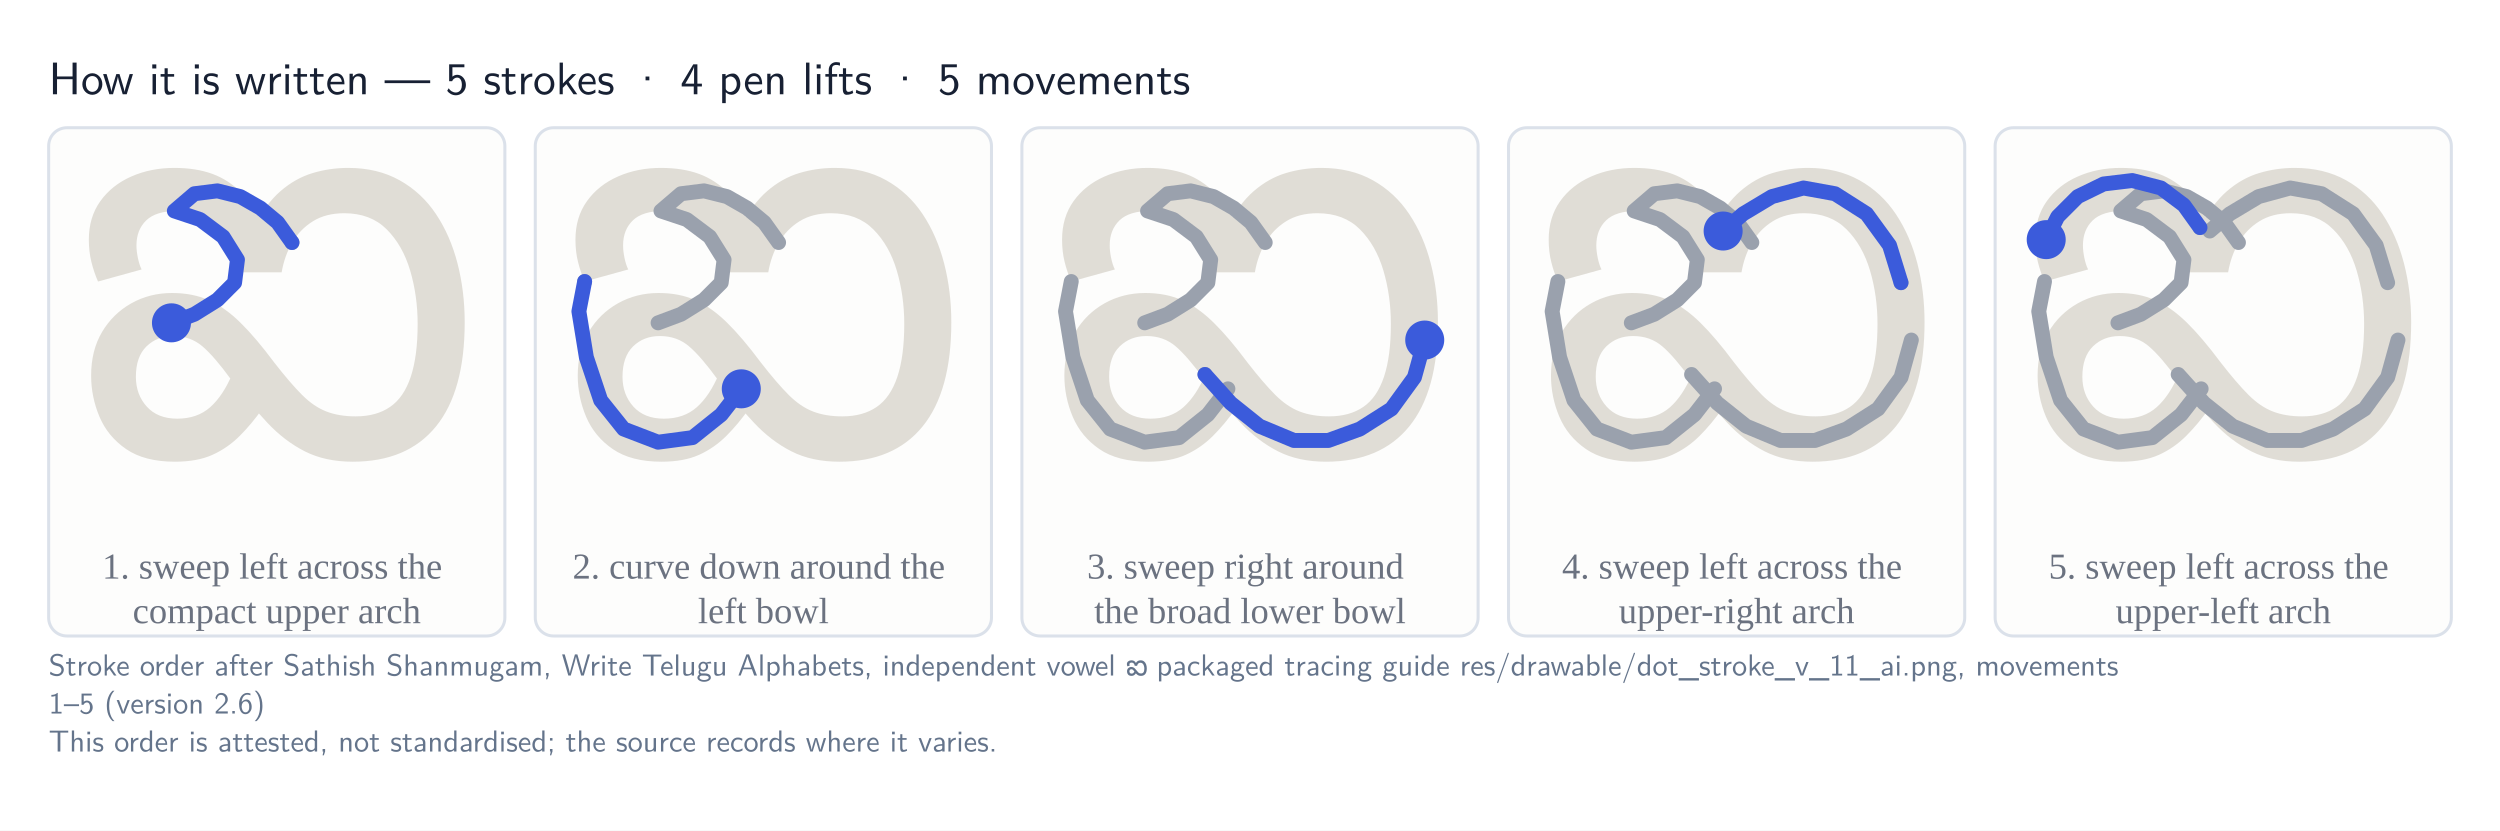
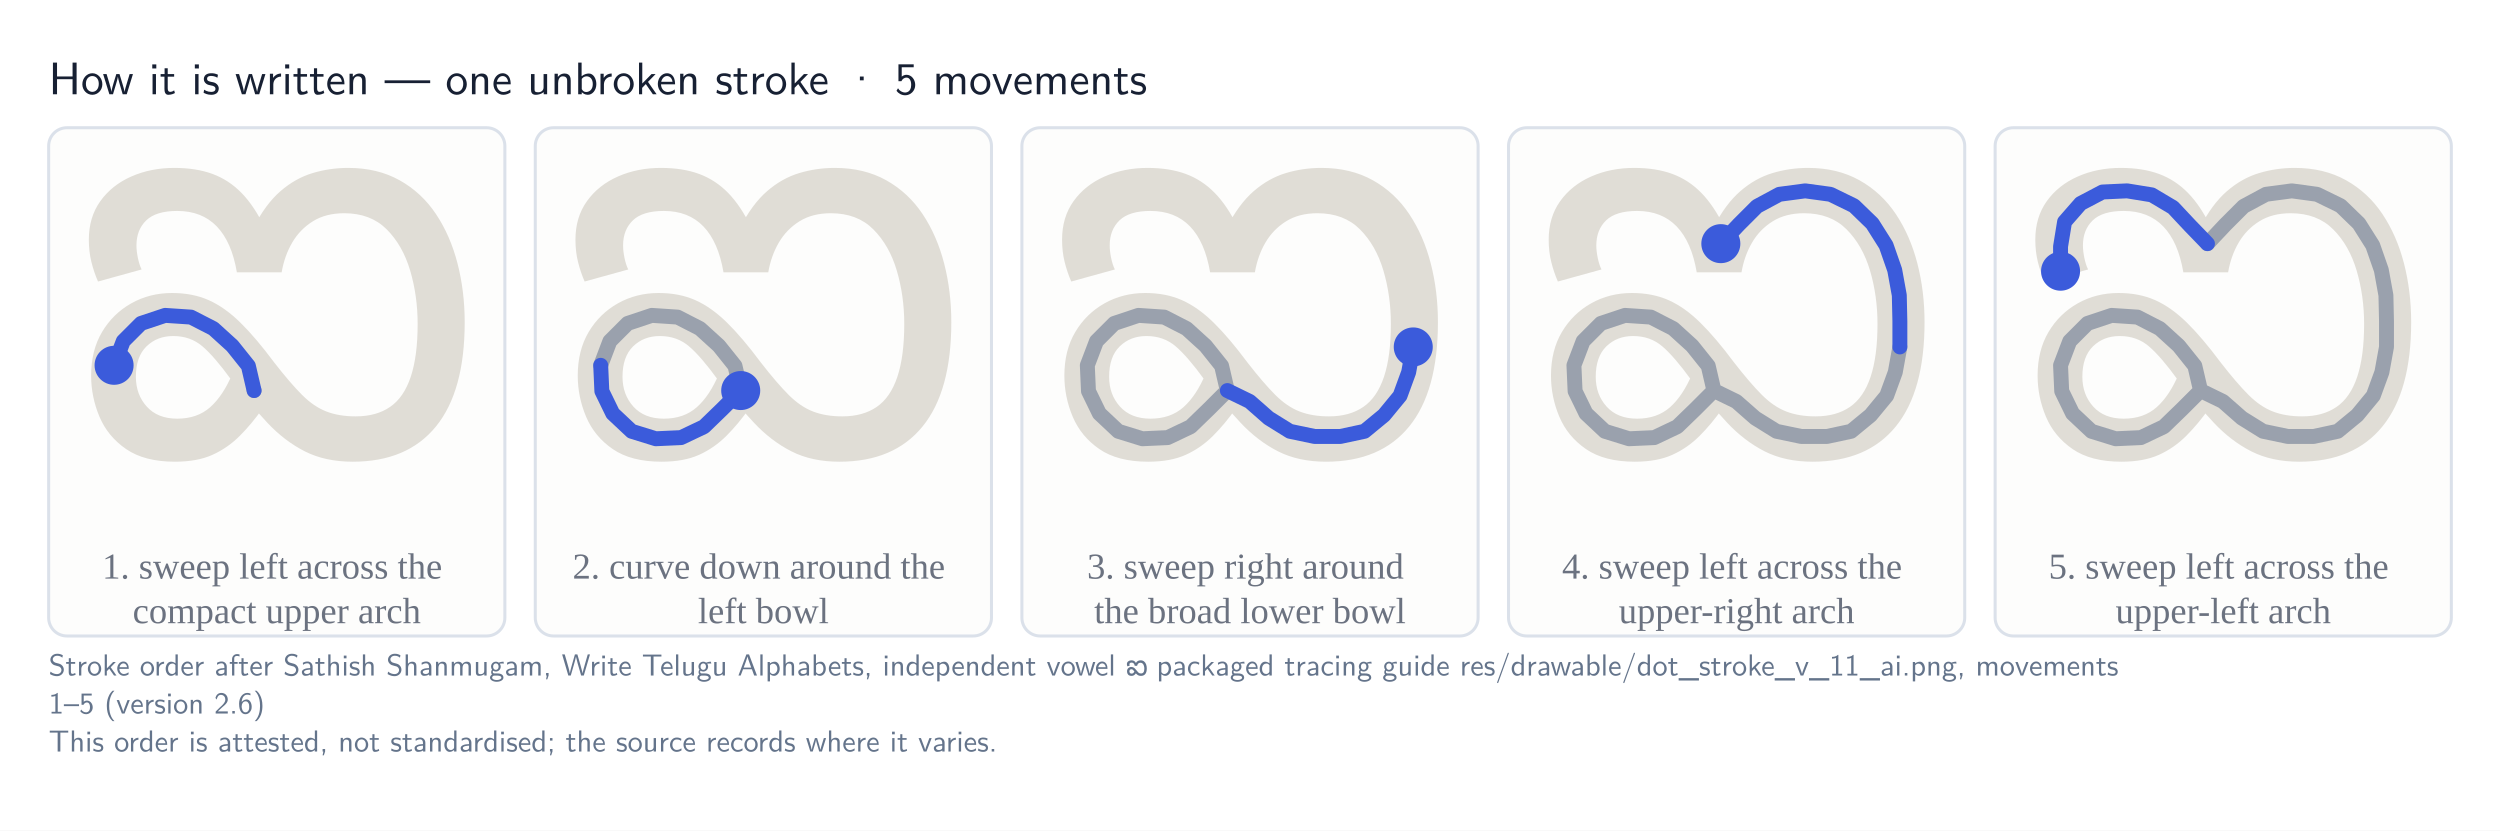
- <svg xmlns="http://www.w3.org/2000/svg" width="822" height="273.11" viewBox="0 0 822 273.11" role="img" aria-label="How to write ఐ: 5 strokes · 4 pen lifts · 5 movements">
+ <svg xmlns="http://www.w3.org/2000/svg" width="822" height="273.11" viewBox="0 0 822 273.11" role="img" aria-label="How to write ఐ: one unbroken stroke · 5 movements">
  <rect x="0" y="0" width="822" height="273.11" fill="#ffffff" />
-   <text x="16" y="31" font-family="Latin Modern Sans, sans-serif" font-size="15" fill="#172033">How it is written — 5 strokes · 4 pen lifts · 5 movements</text>
+   <text x="16" y="31" font-family="Latin Modern Sans, sans-serif" font-size="15" fill="#172033">How it is written — one unbroken stroke · 5 movements</text>
  <rect x="16" y="42" width="150" height="167.11" rx="6" fill="#fdfdfc" stroke="#dbe1ea" stroke-width="1" />
  <svg x="16" y="42" width="150" height="167.11" viewBox="-34 -570 795 885.7" preserveAspectRatio="xMidYMid meet" overflow="hidden">
    <g transform="scale(1,-1)">
      <path class="ductus__glyph" d="M496 -12Q448 -12 412.5 6Q377 24 347 56Q317 88 284 131Q255 171 234 189Q213 207 183 207Q155 207 136.5 189Q118 171 118 136Q118 105 137 84Q156 63 190 63Q225 63 247.5 83Q270 103 286 141L339 81Q320 54 299 33Q278 12 251.5 0Q225 -12 186 -12Q133 -12 101 10Q69 32 54.5 66.5Q40 101 40 138Q40 182 59 214Q78 246 110 264Q142 282 181 282Q217 282 245 269.5Q273 257 300 230.5Q327 204 359 161Q387 125 407.5 104.5Q428 84 450 75.5Q472 67 501 67Q537 67 561 83.5Q585 100 597 136Q609 172 609 228Q609 277 596 321Q583 365 555 393Q527 421 481 421Q449 421 426.5 407Q404 393 390.5 370Q377 347 372 318L294 318Q285 371 259 398Q233 425 190 425Q153 425 136 408.5Q119 392 119 365Q119 355 121.5 343Q124 331 128 323L52 302Q45 318 40.5 336Q36 354 36 375Q36 414 56 442Q76 470 110 485Q144 500 185 500Q223 500 251.5 489.5Q280 479 302 456.5Q324 434 342 397L323 396Q344 437 370 459.5Q396 482 426 491Q456 500 488 500Q539 500 577.5 478.5Q616 457 641 419.5Q666 382 678.5 333.5Q691 285 691 231Q691 111 641 49.5Q591 -12 496 -12Z" fill="#e0ddd6" fill-rule="nonzero" />
-       <path class="ductus__done" d="M390 370 L390 370" fill="none" stroke="#9aa1ad" stroke-width="26" stroke-linecap="round" stroke-linejoin="round" />
-       <path class="ductus__pen" d="M390 370 L365 405 L335 430 L300 450 L260 460 L220 455 L185 425 L230 410 L270 380 L295 340 L290 300 L260 270 L220 245 L180 230" fill="none" stroke="#3b5bdb" stroke-width="26" stroke-linecap="round" stroke-linejoin="round" />
-       <circle class="ductus__tip" cx="180" cy="230" r="34" fill="#3b5bdb" />
+       <path class="ductus__done" d="M324 112 L324 112" fill="none" stroke="#9aa1ad" stroke-width="26" stroke-linecap="round" stroke-linejoin="round" />
+       <path class="ductus__pen" d="M324 112 L314 155 L286 190 L253 220 L214 240 L169 243 L127 229 L96 198 L80 156" fill="none" stroke="#3b5bdb" stroke-width="26" stroke-linecap="round" stroke-linejoin="round" />
+       <circle class="ductus__tip" cx="80" cy="156" r="34" fill="#3b5bdb" />
    </g>
    <text class="ductus__caption" x="363.5" y="215.7" text-anchor="middle" font-size="63.7" fill="#6b7280">
      <tspan x="363.5" y="215.7">1. sweep left across the</tspan>
      <tspan x="363.5" y="293.4">compact upper arch</tspan>
    </text>
  </svg>
  <rect x="176" y="42" width="150" height="167.11" rx="6" fill="#fdfdfc" stroke="#dbe1ea" stroke-width="1" />
  <svg x="176" y="42" width="150" height="167.11" viewBox="-34 -570 795 885.7" preserveAspectRatio="xMidYMid meet" overflow="hidden">
    <g transform="scale(1,-1)">
      <path class="ductus__glyph" d="M496 -12Q448 -12 412.5 6Q377 24 347 56Q317 88 284 131Q255 171 234 189Q213 207 183 207Q155 207 136.5 189Q118 171 118 136Q118 105 137 84Q156 63 190 63Q225 63 247.5 83Q270 103 286 141L339 81Q320 54 299 33Q278 12 251.5 0Q225 -12 186 -12Q133 -12 101 10Q69 32 54.5 66.5Q40 101 40 138Q40 182 59 214Q78 246 110 264Q142 282 181 282Q217 282 245 269.5Q273 257 300 230.5Q327 204 359 161Q387 125 407.5 104.5Q428 84 450 75.5Q472 67 501 67Q537 67 561 83.5Q585 100 597 136Q609 172 609 228Q609 277 596 321Q583 365 555 393Q527 421 481 421Q449 421 426.5 407Q404 393 390.5 370Q377 347 372 318L294 318Q285 371 259 398Q233 425 190 425Q153 425 136 408.5Q119 392 119 365Q119 355 121.5 343Q124 331 128 323L52 302Q45 318 40.5 336Q36 354 36 375Q36 414 56 442Q76 470 110 485Q144 500 185 500Q223 500 251.5 489.5Q280 479 302 456.5Q324 434 342 397L323 396Q344 437 370 459.5Q396 482 426 491Q456 500 488 500Q539 500 577.5 478.5Q616 457 641 419.5Q666 382 678.5 333.5Q691 285 691 231Q691 111 641 49.5Q591 -12 496 -12Z" fill="#e0ddd6" fill-rule="nonzero" />
-       <path class="ductus__done" d="M390 370 L365 405 L335 430 L300 450 L260 460 L220 455 L185 425 L230 410 L270 380 L295 340 L290 300 L260 270 L220 245 L180 230" fill="none" stroke="#9aa1ad" stroke-width="26" stroke-linecap="round" stroke-linejoin="round" />
-       <path class="ductus__done" d="M52 302 L52 302" fill="none" stroke="#9aa1ad" stroke-width="26" stroke-linecap="round" stroke-linejoin="round" />
-       <path class="ductus__pen" d="M52 302 L42 250 L55 170 L80 95 L120 45 L180 22 L240 30 L290 70 L325 115" fill="none" stroke="#3b5bdb" stroke-width="26" stroke-linecap="round" stroke-linejoin="round" />
-       <circle class="ductus__tip" cx="325" cy="115" r="34" fill="#3b5bdb" />
+       <path class="ductus__done" d="M324 112 L314 155 L286 190 L253 220 L214 240 L169 243 L127 229 L96 198 L80 156 L80 156" fill="none" stroke="#9aa1ad" stroke-width="26" stroke-linecap="round" stroke-linejoin="round" />
+       <path class="ductus__pen" d="M80 156 L82 111 L101 72 L134 41 L176 28 L220 30 L260 49 L292 80 L324 112" fill="none" stroke="#3b5bdb" stroke-width="26" stroke-linecap="round" stroke-linejoin="round" />
+       <circle class="ductus__tip" cx="324" cy="112" r="34" fill="#3b5bdb" />
    </g>
    <text class="ductus__caption" x="363.5" y="215.7" text-anchor="middle" font-size="63.7" fill="#6b7280">
      <tspan x="363.5" y="215.7">2. curve down around the</tspan>
      <tspan x="363.5" y="293.4">left bowl</tspan>
    </text>
  </svg>
  <rect x="336" y="42" width="150" height="167.11" rx="6" fill="#fdfdfc" stroke="#dbe1ea" stroke-width="1" />
  <svg x="336" y="42" width="150" height="167.11" viewBox="-34 -570 795 885.7" preserveAspectRatio="xMidYMid meet" overflow="hidden">
    <g transform="scale(1,-1)">
      <path class="ductus__glyph" d="M496 -12Q448 -12 412.5 6Q377 24 347 56Q317 88 284 131Q255 171 234 189Q213 207 183 207Q155 207 136.5 189Q118 171 118 136Q118 105 137 84Q156 63 190 63Q225 63 247.5 83Q270 103 286 141L339 81Q320 54 299 33Q278 12 251.5 0Q225 -12 186 -12Q133 -12 101 10Q69 32 54.5 66.5Q40 101 40 138Q40 182 59 214Q78 246 110 264Q142 282 181 282Q217 282 245 269.5Q273 257 300 230.5Q327 204 359 161Q387 125 407.5 104.5Q428 84 450 75.5Q472 67 501 67Q537 67 561 83.5Q585 100 597 136Q609 172 609 228Q609 277 596 321Q583 365 555 393Q527 421 481 421Q449 421 426.5 407Q404 393 390.5 370Q377 347 372 318L294 318Q285 371 259 398Q233 425 190 425Q153 425 136 408.5Q119 392 119 365Q119 355 121.5 343Q124 331 128 323L52 302Q45 318 40.5 336Q36 354 36 375Q36 414 56 442Q76 470 110 485Q144 500 185 500Q223 500 251.5 489.5Q280 479 302 456.5Q324 434 342 397L323 396Q344 437 370 459.5Q396 482 426 491Q456 500 488 500Q539 500 577.5 478.5Q616 457 641 419.5Q666 382 678.5 333.5Q691 285 691 231Q691 111 641 49.5Q591 -12 496 -12Z" fill="#e0ddd6" fill-rule="nonzero" />
-       <path class="ductus__done" d="M390 370 L365 405 L335 430 L300 450 L260 460 L220 455 L185 425 L230 410 L270 380 L295 340 L290 300 L260 270 L220 245 L180 230" fill="none" stroke="#9aa1ad" stroke-width="26" stroke-linecap="round" stroke-linejoin="round" />
-       <path class="ductus__done" d="M52 302 L42 250 L55 170 L80 95 L120 45 L180 22 L240 30 L290 70 L325 115" fill="none" stroke="#9aa1ad" stroke-width="26" stroke-linecap="round" stroke-linejoin="round" />
-       <path class="ductus__done" d="M285 140 L285 140" fill="none" stroke="#9aa1ad" stroke-width="26" stroke-linecap="round" stroke-linejoin="round" />
-       <path class="ductus__pen" d="M285 140 L330 90 L380 50 L440 25 L500 25 L555 45 L610 80 L650 135 L668 200" fill="none" stroke="#3b5bdb" stroke-width="26" stroke-linecap="round" stroke-linejoin="round" />
-       <circle class="ductus__tip" cx="668" cy="200" r="34" fill="#3b5bdb" />
+       <path class="ductus__done" d="M324 112 L314 155 L286 190 L253 220 L214 240 L169 243 L127 229 L96 198 L80 156 L82 111 L101 72 L134 41 L176 28 L220 30 L260 49 L292 80 L324 112 L324 112" fill="none" stroke="#9aa1ad" stroke-width="26" stroke-linecap="round" stroke-linejoin="round" />
+       <path class="ductus__pen" d="M324 112 L363 93 L396 64 L433 41 L476 32 L521 32 L563 41 L597 69 L625 103 L640 144 L648 188" fill="none" stroke="#3b5bdb" stroke-width="26" stroke-linecap="round" stroke-linejoin="round" />
+       <circle class="ductus__tip" cx="648" cy="188" r="34" fill="#3b5bdb" />
    </g>
    <text class="ductus__caption" x="363.5" y="215.7" text-anchor="middle" font-size="63.7" fill="#6b7280">
      <tspan x="363.5" y="215.7">3. sweep right around</tspan>
      <tspan x="363.5" y="293.4">the broad lower bowl</tspan>
    </text>
  </svg>
  <rect x="496" y="42" width="150" height="167.11" rx="6" fill="#fdfdfc" stroke="#dbe1ea" stroke-width="1" />
  <svg x="496" y="42" width="150" height="167.11" viewBox="-34 -570 795 885.7" preserveAspectRatio="xMidYMid meet" overflow="hidden">
    <g transform="scale(1,-1)">
      <path class="ductus__glyph" d="M496 -12Q448 -12 412.5 6Q377 24 347 56Q317 88 284 131Q255 171 234 189Q213 207 183 207Q155 207 136.5 189Q118 171 118 136Q118 105 137 84Q156 63 190 63Q225 63 247.5 83Q270 103 286 141L339 81Q320 54 299 33Q278 12 251.5 0Q225 -12 186 -12Q133 -12 101 10Q69 32 54.5 66.5Q40 101 40 138Q40 182 59 214Q78 246 110 264Q142 282 181 282Q217 282 245 269.5Q273 257 300 230.5Q327 204 359 161Q387 125 407.5 104.5Q428 84 450 75.5Q472 67 501 67Q537 67 561 83.5Q585 100 597 136Q609 172 609 228Q609 277 596 321Q583 365 555 393Q527 421 481 421Q449 421 426.5 407Q404 393 390.5 370Q377 347 372 318L294 318Q285 371 259 398Q233 425 190 425Q153 425 136 408.5Q119 392 119 365Q119 355 121.5 343Q124 331 128 323L52 302Q45 318 40.5 336Q36 354 36 375Q36 414 56 442Q76 470 110 485Q144 500 185 500Q223 500 251.5 489.5Q280 479 302 456.5Q324 434 342 397L323 396Q344 437 370 459.5Q396 482 426 491Q456 500 488 500Q539 500 577.5 478.5Q616 457 641 419.5Q666 382 678.5 333.5Q691 285 691 231Q691 111 641 49.5Q591 -12 496 -12Z" fill="#e0ddd6" fill-rule="nonzero" />
-       <path class="ductus__done" d="M390 370 L365 405 L335 430 L300 450 L260 460 L220 455 L185 425 L230 410 L270 380 L295 340 L290 300 L260 270 L220 245 L180 230" fill="none" stroke="#9aa1ad" stroke-width="26" stroke-linecap="round" stroke-linejoin="round" />
-       <path class="ductus__done" d="M52 302 L42 250 L55 170 L80 95 L120 45 L180 22 L240 30 L290 70 L325 115" fill="none" stroke="#9aa1ad" stroke-width="26" stroke-linecap="round" stroke-linejoin="round" />
-       <path class="ductus__done" d="M285 140 L330 90 L380 50 L440 25 L500 25 L555 45 L610 80 L650 135 L668 200" fill="none" stroke="#9aa1ad" stroke-width="26" stroke-linecap="round" stroke-linejoin="round" />
-       <path class="ductus__done" d="M650 300 L650 300" fill="none" stroke="#9aa1ad" stroke-width="26" stroke-linecap="round" stroke-linejoin="round" />
-       <path class="ductus__pen" d="M650 300 L630 365 L590 420 L535 455 L480 465 L425 450 L375 420 L340 390" fill="none" stroke="#3b5bdb" stroke-width="26" stroke-linecap="round" stroke-linejoin="round" />
-       <circle class="ductus__tip" cx="340" cy="390" r="34" fill="#3b5bdb" />
+       <path class="ductus__done" d="M324 112 L314 155 L286 190 L253 220 L214 240 L169 243 L127 229 L96 198 L80 156 L82 111 L101 72 L134 41 L176 28 L220 30 L260 49 L292 80 L324 112 L363 93 L396 64 L433 41 L476 32 L521 32 L563 41 L597 69 L625 103 L640 144 L648 188 L648 188" fill="none" stroke="#9aa1ad" stroke-width="26" stroke-linecap="round" stroke-linejoin="round" />
+       <path class="ductus__pen" d="M648 188 L648 233 L647 278 L639 322 L624 365 L600 403 L568 434 L527 454 L483 460 L438 454 L399 433 L367 401 L336 368" fill="none" stroke="#3b5bdb" stroke-width="26" stroke-linecap="round" stroke-linejoin="round" />
+       <circle class="ductus__tip" cx="336" cy="368" r="34" fill="#3b5bdb" />
    </g>
    <text class="ductus__caption" x="363.5" y="215.7" text-anchor="middle" font-size="63.7" fill="#6b7280">
      <tspan x="363.5" y="215.7">4. sweep left across the</tspan>
      <tspan x="363.5" y="293.4">upper-right arch</tspan>
    </text>
  </svg>
  <rect x="656" y="42" width="150" height="167.11" rx="6" fill="#fdfdfc" stroke="#dbe1ea" stroke-width="1" />
  <svg x="656" y="42" width="150" height="167.11" viewBox="-34 -570 795 885.7" preserveAspectRatio="xMidYMid meet" overflow="hidden">
    <g transform="scale(1,-1)">
      <path class="ductus__glyph" d="M496 -12Q448 -12 412.5 6Q377 24 347 56Q317 88 284 131Q255 171 234 189Q213 207 183 207Q155 207 136.5 189Q118 171 118 136Q118 105 137 84Q156 63 190 63Q225 63 247.5 83Q270 103 286 141L339 81Q320 54 299 33Q278 12 251.5 0Q225 -12 186 -12Q133 -12 101 10Q69 32 54.5 66.5Q40 101 40 138Q40 182 59 214Q78 246 110 264Q142 282 181 282Q217 282 245 269.5Q273 257 300 230.5Q327 204 359 161Q387 125 407.5 104.5Q428 84 450 75.5Q472 67 501 67Q537 67 561 83.5Q585 100 597 136Q609 172 609 228Q609 277 596 321Q583 365 555 393Q527 421 481 421Q449 421 426.5 407Q404 393 390.5 370Q377 347 372 318L294 318Q285 371 259 398Q233 425 190 425Q153 425 136 408.5Q119 392 119 365Q119 355 121.5 343Q124 331 128 323L52 302Q45 318 40.5 336Q36 354 36 375Q36 414 56 442Q76 470 110 485Q144 500 185 500Q223 500 251.5 489.5Q280 479 302 456.5Q324 434 342 397L323 396Q344 437 370 459.5Q396 482 426 491Q456 500 488 500Q539 500 577.5 478.5Q616 457 641 419.5Q666 382 678.5 333.5Q691 285 691 231Q691 111 641 49.5Q591 -12 496 -12Z" fill="#e0ddd6" fill-rule="nonzero" />
-       <path class="ductus__done" d="M390 370 L365 405 L335 430 L300 450 L260 460 L220 455 L185 425 L230 410 L270 380 L295 340 L290 300 L260 270 L220 245 L180 230" fill="none" stroke="#9aa1ad" stroke-width="26" stroke-linecap="round" stroke-linejoin="round" />
-       <path class="ductus__done" d="M52 302 L42 250 L55 170 L80 95 L120 45 L180 22 L240 30 L290 70 L325 115" fill="none" stroke="#9aa1ad" stroke-width="26" stroke-linecap="round" stroke-linejoin="round" />
-       <path class="ductus__done" d="M285 140 L330 90 L380 50 L440 25 L500 25 L555 45 L610 80 L650 135 L668 200" fill="none" stroke="#9aa1ad" stroke-width="26" stroke-linecap="round" stroke-linejoin="round" />
-       <path class="ductus__done" d="M650 300 L630 365 L590 420 L535 455 L480 465 L425 450 L375 420 L340 390" fill="none" stroke="#9aa1ad" stroke-width="26" stroke-linecap="round" stroke-linejoin="round" />
-       <path class="ductus__done" d="M323 396 L323 396" fill="none" stroke="#9aa1ad" stroke-width="26" stroke-linecap="round" stroke-linejoin="round" />
-       <path class="ductus__pen" d="M323 396 L295 435 L255 465 L205 478 L155 472 L110 450 L75 415 L55 375" fill="none" stroke="#3b5bdb" stroke-width="26" stroke-linecap="round" stroke-linejoin="round" />
-       <circle class="ductus__tip" cx="55" cy="375" r="34" fill="#3b5bdb" />
+       <path class="ductus__done" d="M324 112 L314 155 L286 190 L253 220 L214 240 L169 243 L127 229 L96 198 L80 156 L82 111 L101 72 L134 41 L176 28 L220 30 L260 49 L292 80 L324 112 L363 93 L396 64 L433 41 L476 32 L521 32 L563 41 L597 69 L625 103 L640 144 L648 188 L648 233 L647 278 L639 322 L624 365 L600 403 L568 434 L527 454 L483 460 L438 454 L399 433 L367 401 L336 368 L336 368" fill="none" stroke="#9aa1ad" stroke-width="26" stroke-linecap="round" stroke-linejoin="round" />
+       <path class="ductus__pen" d="M336 368 L306 399 L276 431 L239 453 L196 460 L153 458 L115 438 L87 406 L80 363 L80 320" fill="none" stroke="#3b5bdb" stroke-width="26" stroke-linecap="round" stroke-linejoin="round" />
+       <circle class="ductus__tip" cx="80" cy="320" r="34" fill="#3b5bdb" />
    </g>
    <text class="ductus__caption" x="363.5" y="215.7" text-anchor="middle" font-size="63.7" fill="#6b7280">
      <tspan x="363.5" y="215.7">5. sweep left across the</tspan>
      <tspan x="363.5" y="293.4">upper-left arch</tspan>
    </text>
  </svg>
  <text x="16" y="222.11" font-family="Latin Modern Sans, sans-serif" font-size="10" fill="#64748b">Stroke order after Sathish Shanmugam, Write Telugu Alphabets, independent vowel ఐ packaged tracing guide res/drawable/dot_stroke_v_11_ai.png, movements</text>
  <text x="16" y="234.61" font-family="Latin Modern Sans, sans-serif" font-size="10" fill="#64748b">1–5 (version 2.6)</text>
  <text x="16" y="247.11" font-family="Latin Modern Sans, sans-serif" font-size="10" fill="#64748b">This order is attested, not standardised; the source records where it varies.</text>
</svg>
